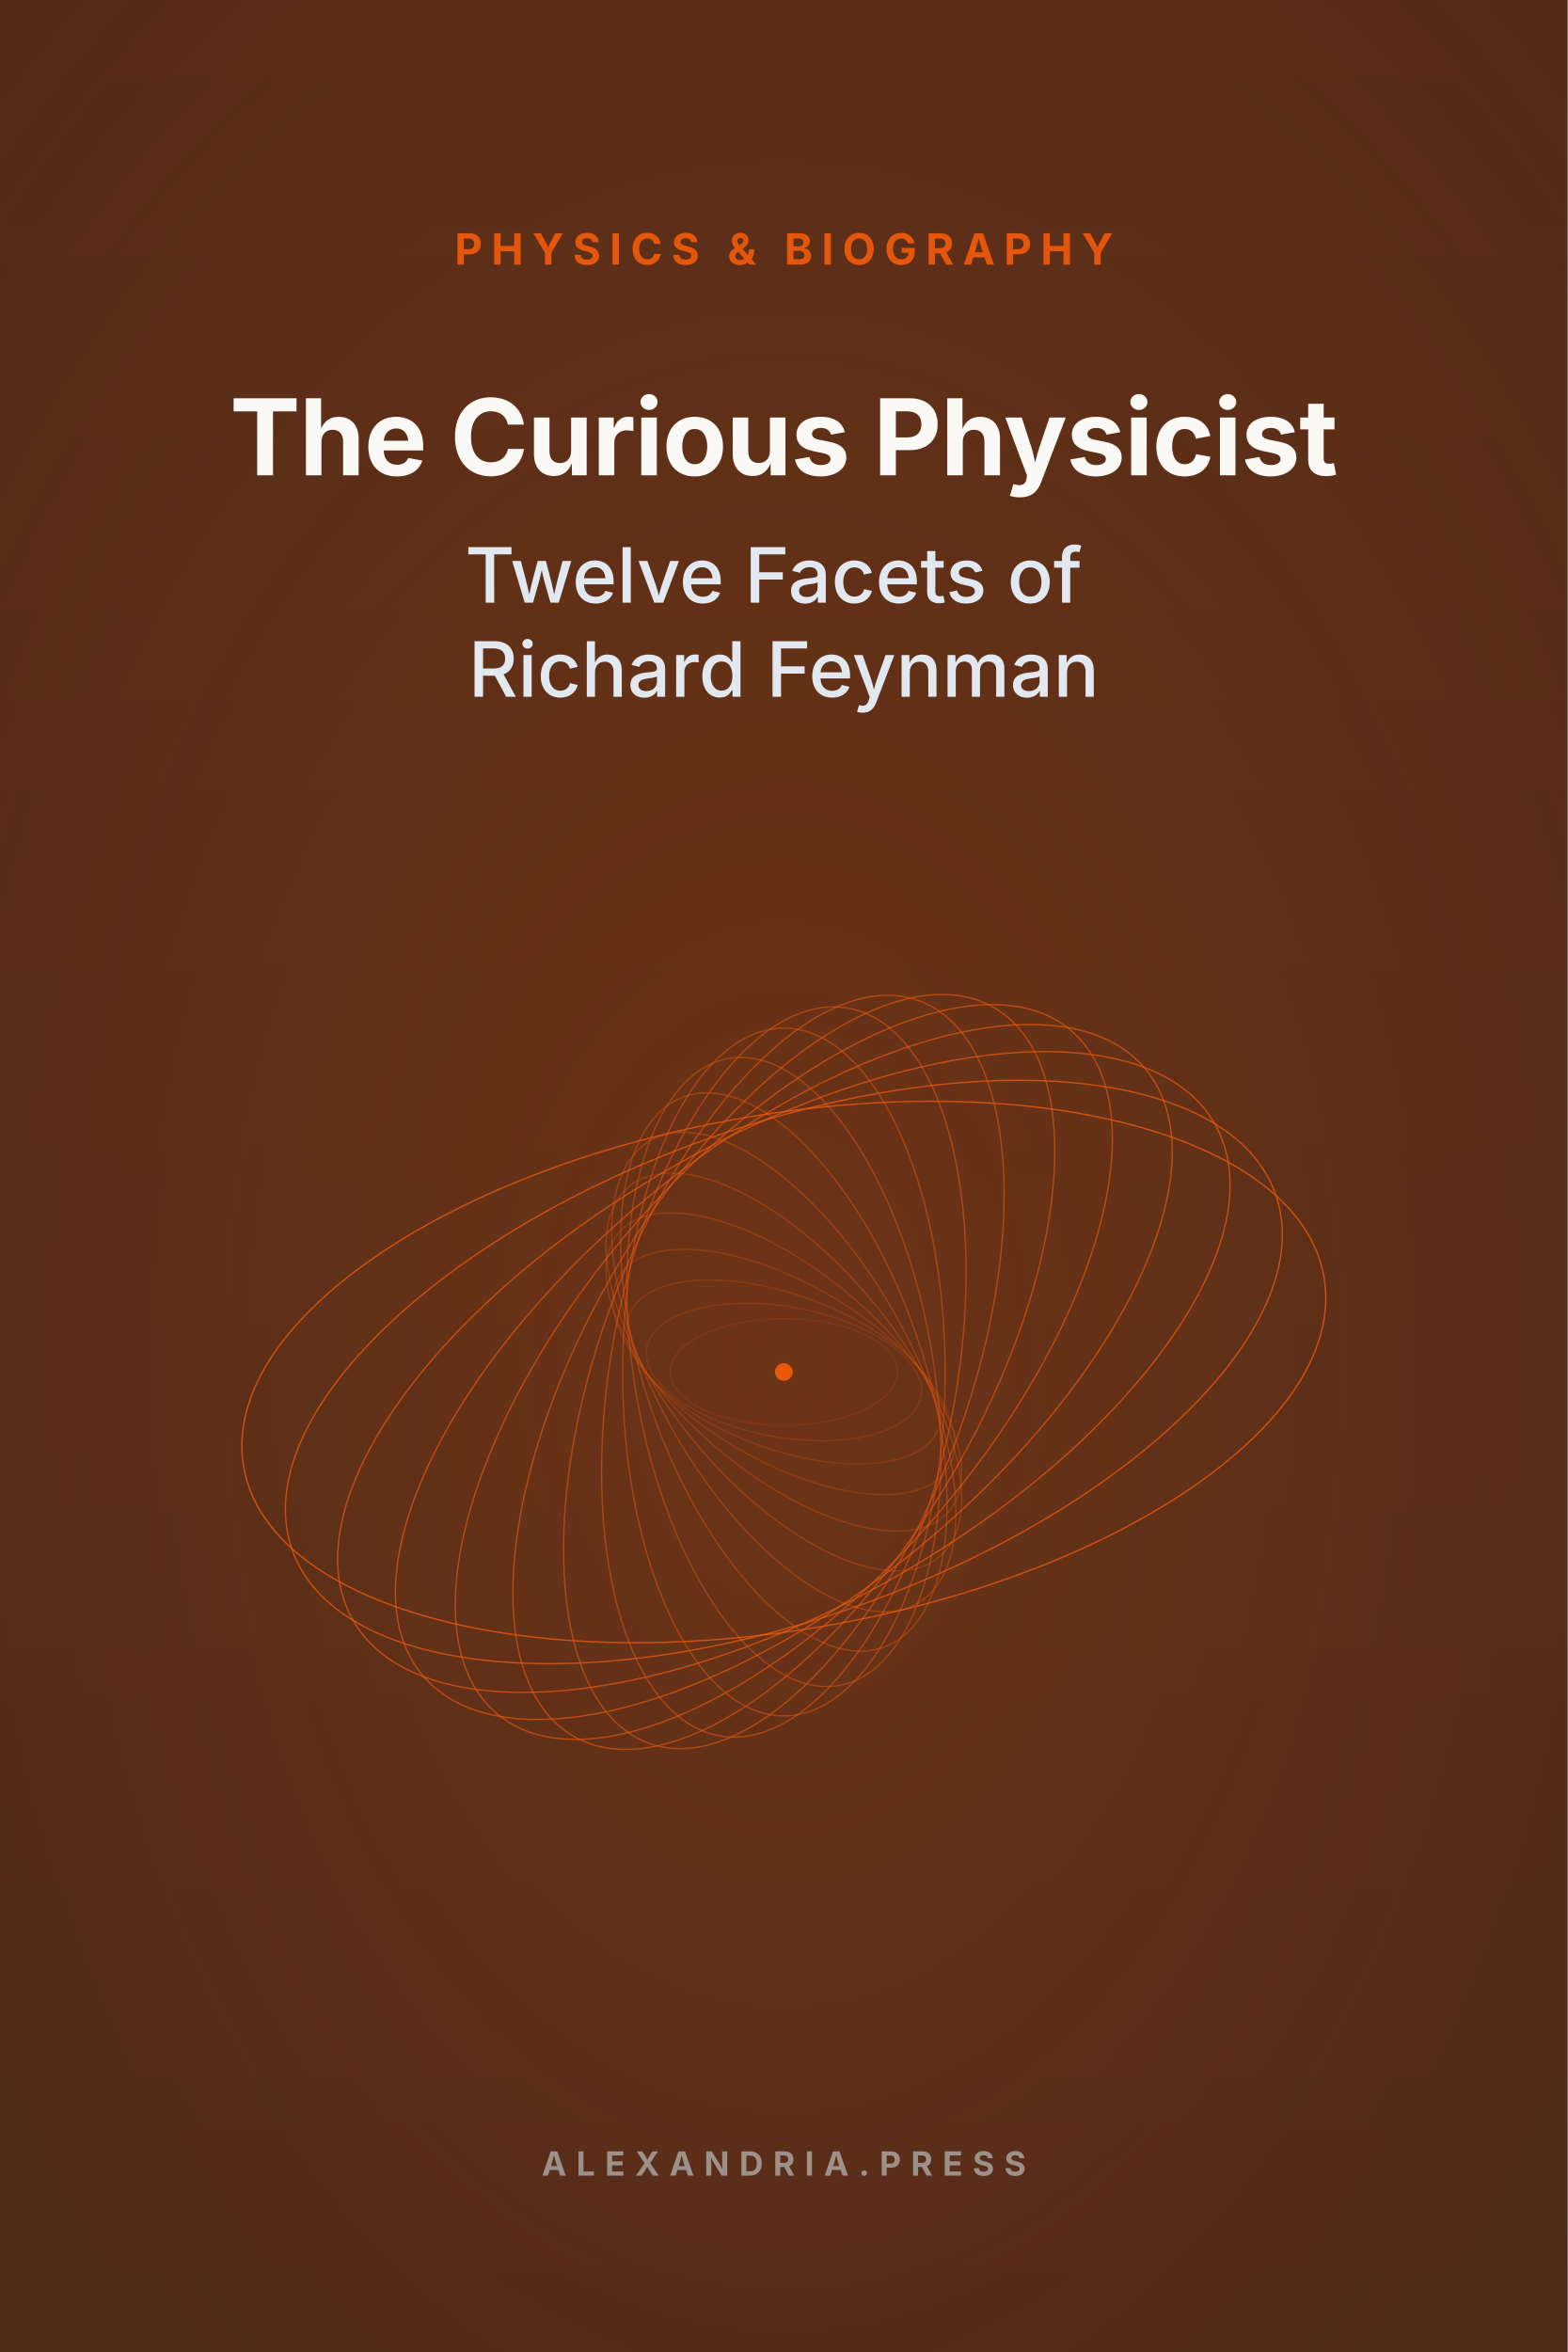
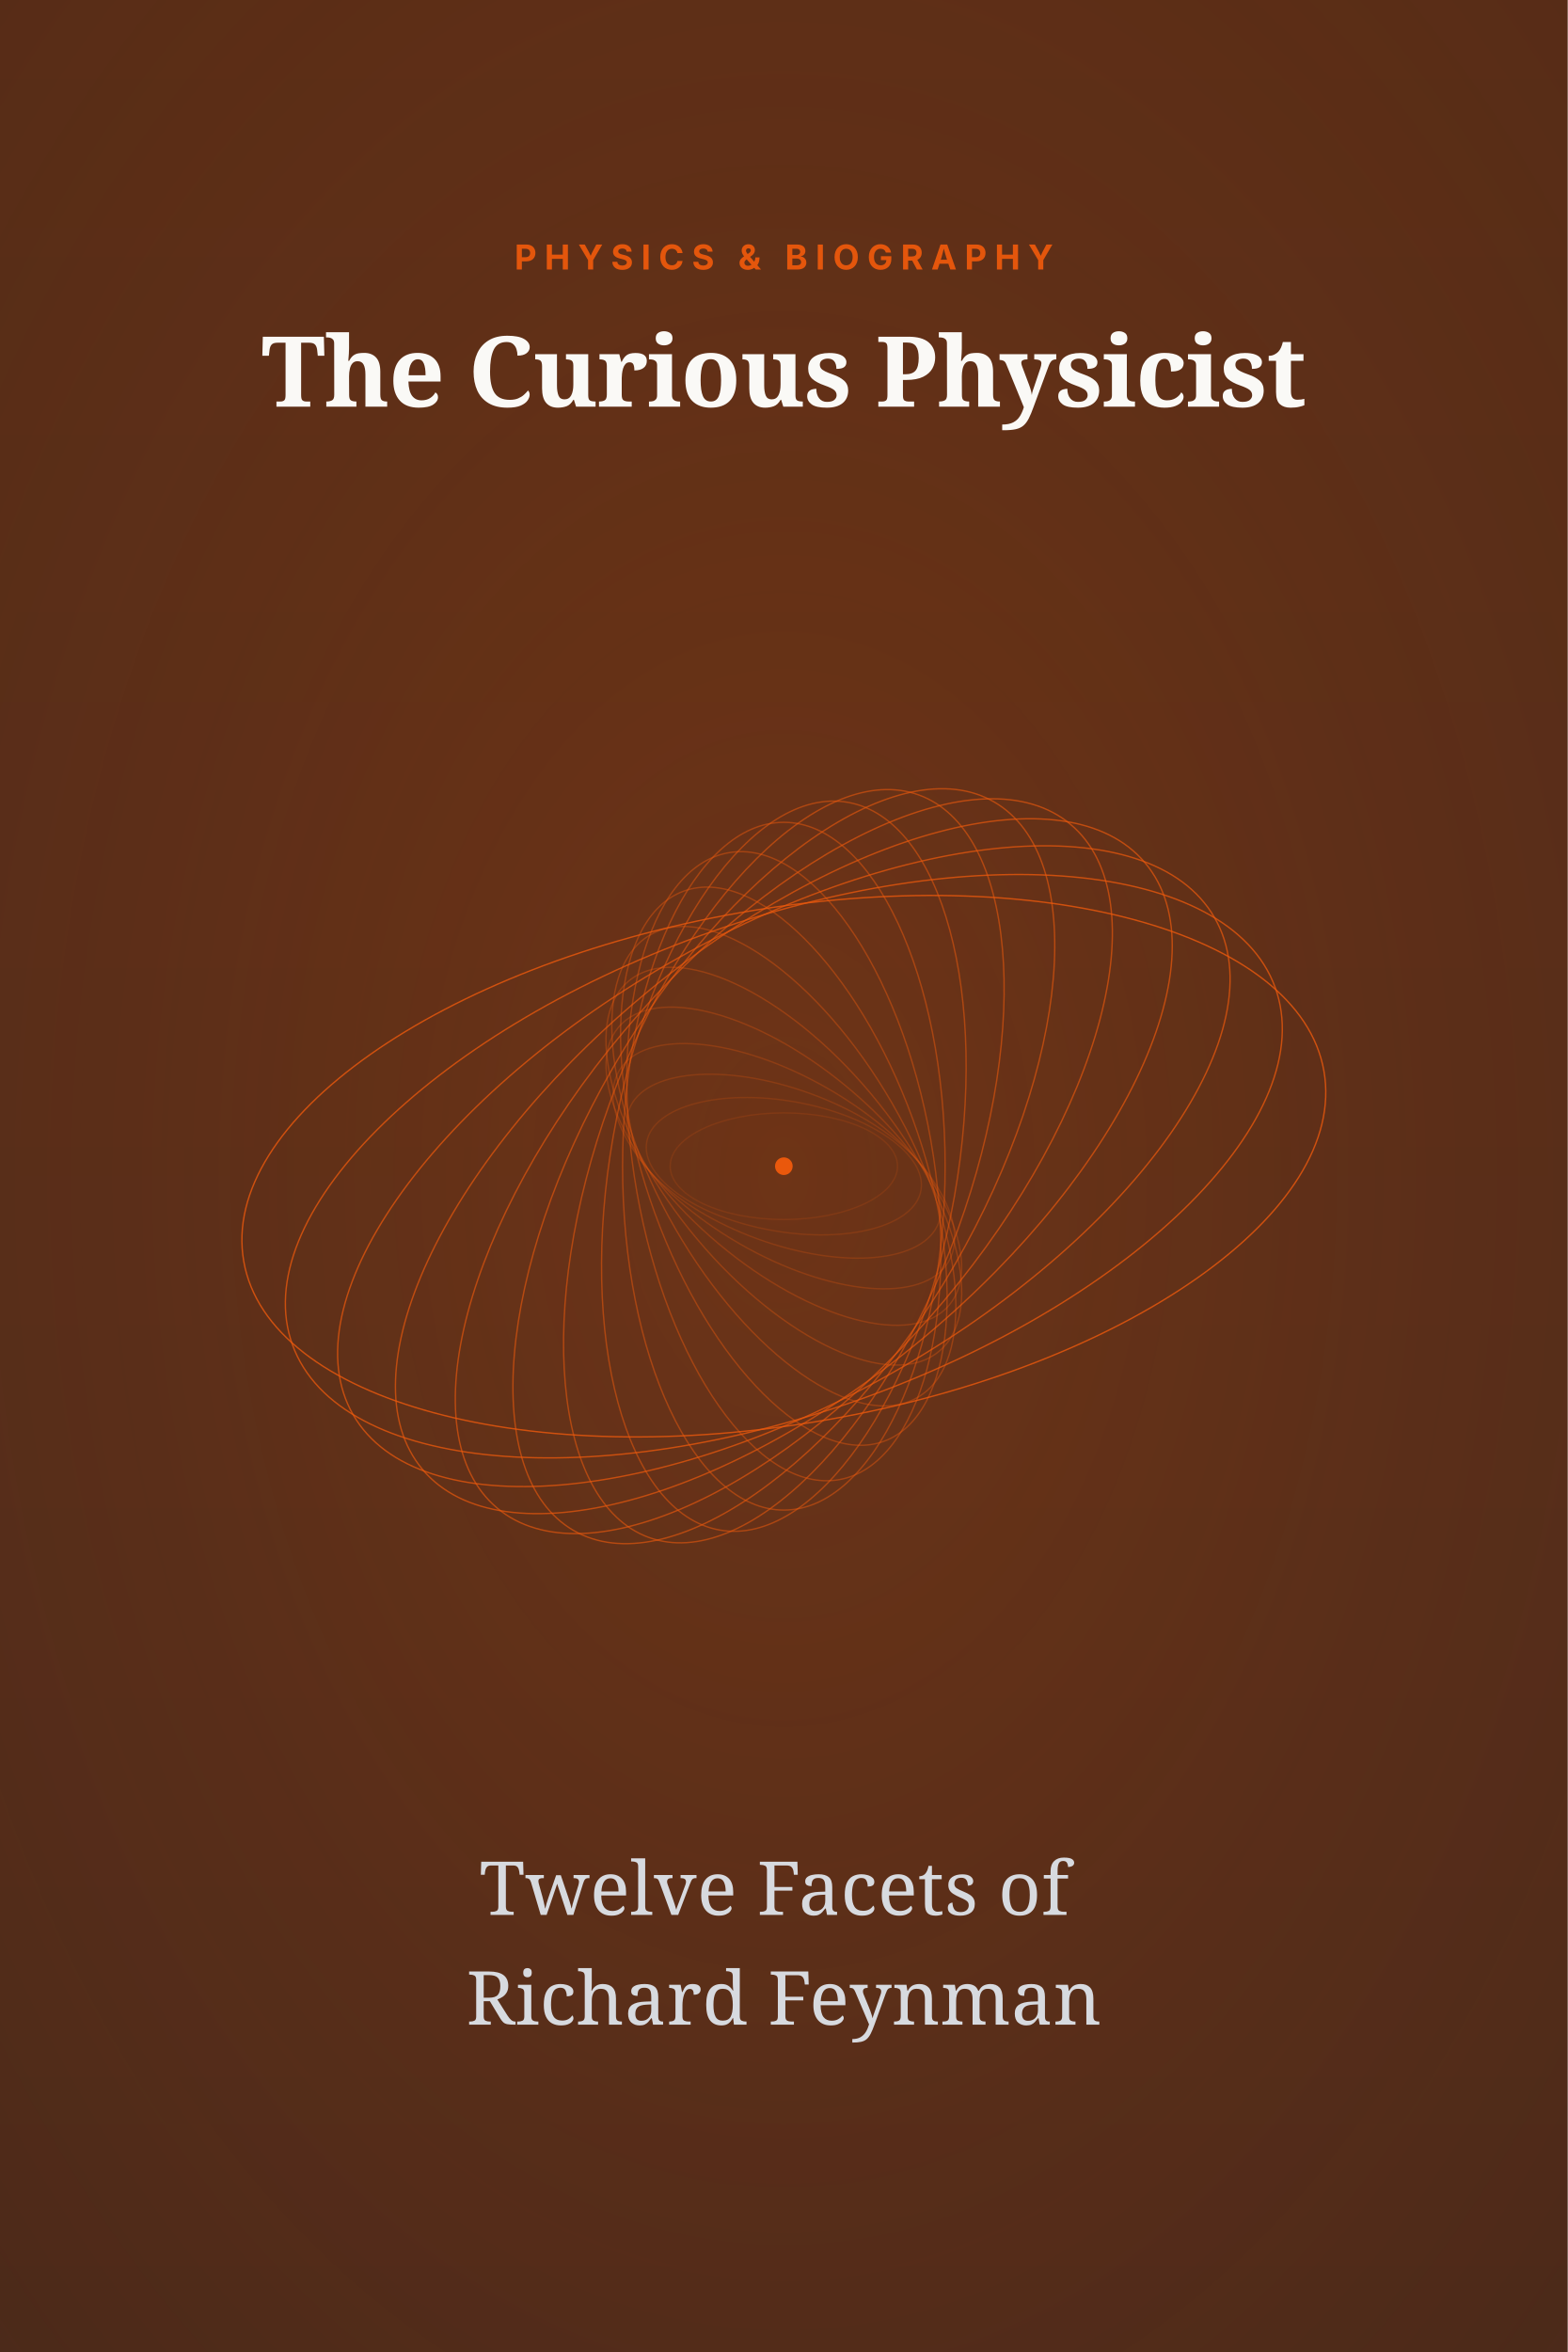
<svg xmlns="http://www.w3.org/2000/svg" viewBox="0 0 1600 2400" width="100%" height="100%">
  <defs>
    <linearGradient id="bg-curious-physicist" x1="0%" y1="0%" x2="0%" y2="100%">
      <stop offset="0%" stop-color="#492818" />
      <stop offset="60%" stop-color="#41271b" />
      <stop offset="100%" stop-color="#3c251b" />
    </linearGradient>
-     <radialGradient id="halo-curious-physicist" cx="50%" cy="58%" r="75%">
+     <radialGradient id="halo-curious-physicist" cx="50%" cy="50%" r="75%">
      <stop offset="0%" stop-color="#ea580c" stop-opacity="0.26" />
      <stop offset="55%" stop-color="#ea580c" stop-opacity="0.15" />
      <stop offset="100%" stop-color="#ea580c" stop-opacity="0.08" />
    </radialGradient>
  </defs>
  <rect width="1600" height="2400" fill="url(#bg-curious-physicist)" />
  <rect width="1600" height="2400" fill="url(#halo-curious-physicist)" />
-   <g text-anchor="middle" font-family="'Inter', -apple-system, sans-serif">
-     <text x="800" y="270" font-size="44" font-weight="700" letter-spacing="9" fill="#ea580c" opacity="0.95">PHYSICS &amp; BIOGRAPHY</text>
+   <g text-anchor="middle" font-family="'Inter', -apple-system, BlinkMacSystemFont, sans-serif">
+     <text x="800" y="275" font-size="35" font-weight="700" letter-spacing="8" fill="#ea580c" opacity="0.95">PHYSICS &amp; BIOGRAPHY</text>
  </g>
  <g text-anchor="middle">
-     <text x="800" y="485" font-family="'Inter', -apple-system, BlinkMacSystemFont, 'Segoe UI', sans-serif" font-size="108" font-weight="700" letter-spacing="-0.01em" fill="#faf9f6">
-       The Curious Physicist
-     </text>
-     <text x="800" y="615" font-family="'Inter', -apple-system, BlinkMacSystemFont, 'Segoe UI', sans-serif" font-size="78" font-weight="500" fill="#e2e8f0">
-       <tspan x="800" dy="0">Twelve Facets of</tspan>
-       <tspan x="800" dy="96">Richard Feynman</tspan>
-     </text>
+     <text x="800" y="415" font-family="'Literata', Georgia, serif" font-size="100" font-weight="700" letter-spacing="-0.01em" fill="#faf9f6">The Curious Physicist</text>
  </g>
-   <g class="emblem-harmonic">
+   <g class="emblem-harmonic" transform="translate(0, -210)">
    <ellipse cx="800" cy="1400" rx="116.0" ry="54.4" transform="rotate(0 800 1400)" stroke="#ea580c" stroke-width="1.4" fill="none" opacity="0.16" />
    <ellipse cx="800" cy="1400" rx="142.1" ry="66.6" transform="rotate(10 800 1400)" stroke="#ea580c" stroke-width="1.4" fill="none" opacity="0.20" />
    <ellipse cx="800" cy="1400" rx="168.2" ry="78.9" transform="rotate(20 800 1400)" stroke="#ea580c" stroke-width="1.4" fill="none" opacity="0.24" />
    <ellipse cx="800" cy="1400" rx="194.3" ry="91.1" transform="rotate(30 800 1400)" stroke="#ea580c" stroke-width="1.4" fill="none" opacity="0.27" />
    <ellipse cx="800" cy="1400" rx="220.4" ry="103.4" transform="rotate(40 800 1400)" stroke="#ea580c" stroke-width="1.4" fill="none" opacity="0.31" />
    <ellipse cx="800" cy="1400" rx="246.5" ry="115.6" transform="rotate(50 800 1400)" stroke="#ea580c" stroke-width="1.4" fill="none" opacity="0.35" />
    <ellipse cx="800" cy="1400" rx="272.6" ry="127.8" transform="rotate(60 800 1400)" stroke="#ea580c" stroke-width="1.4" fill="none" opacity="0.39" />
    <ellipse cx="800" cy="1400" rx="298.7" ry="140.1" transform="rotate(70 800 1400)" stroke="#ea580c" stroke-width="1.4" fill="none" opacity="0.43" />
    <ellipse cx="800" cy="1400" rx="324.8" ry="152.3" transform="rotate(80 800 1400)" stroke="#ea580c" stroke-width="1.4" fill="none" opacity="0.46" />
    <ellipse cx="800" cy="1400" rx="350.9" ry="164.6" transform="rotate(90 800 1400)" stroke="#ea580c" stroke-width="1.4" fill="none" opacity="0.50" />
    <ellipse cx="800" cy="1400" rx="377.0" ry="176.8" transform="rotate(100 800 1400)" stroke="#ea580c" stroke-width="1.4" fill="none" opacity="0.54" />
    <ellipse cx="800" cy="1400" rx="403.1" ry="189.0" transform="rotate(110 800 1400)" stroke="#ea580c" stroke-width="1.4" fill="none" opacity="0.58" />
    <ellipse cx="800" cy="1400" rx="429.2" ry="201.3" transform="rotate(120 800 1400)" stroke="#ea580c" stroke-width="1.4" fill="none" opacity="0.62" />
    <ellipse cx="800" cy="1400" rx="455.3" ry="213.5" transform="rotate(130 800 1400)" stroke="#ea580c" stroke-width="1.4" fill="none" opacity="0.65" />
    <ellipse cx="800" cy="1400" rx="481.4" ry="225.8" transform="rotate(140 800 1400)" stroke="#ea580c" stroke-width="1.4" fill="none" opacity="0.69" />
    <ellipse cx="800" cy="1400" rx="507.5" ry="238.0" transform="rotate(150 800 1400)" stroke="#ea580c" stroke-width="1.4" fill="none" opacity="0.73" />
    <ellipse cx="800" cy="1400" rx="533.6" ry="250.2" transform="rotate(160 800 1400)" stroke="#ea580c" stroke-width="1.4" fill="none" opacity="0.77" />
    <ellipse cx="800" cy="1400" rx="559.7" ry="262.5" transform="rotate(170 800 1400)" stroke="#ea580c" stroke-width="1.4" fill="none" opacity="0.81" />
    <circle cx="800" cy="1400" r="9" fill="#ea580c" />
  </g>
-   <g text-anchor="middle" font-family="'Inter', -apple-system, sans-serif">
-     <text x="800" y="2220" font-size="34" font-weight="700" letter-spacing="10" fill="#a8a29e" opacity="0.85">ALEXANDRIA.PRESS</text>
+   <g text-anchor="middle">
+     <text x="800" y="1954" font-family="'Literata', Georgia, serif" font-size="76" font-weight="500" letter-spacing="0.005em" fill="#e2e8f0" opacity="0.92">
+       <tspan x="800" dy="0">Twelve Facets of</tspan>
+       <tspan x="800" dy="112">Richard Feynman</tspan>
+     </text>
  </g>
</svg>
